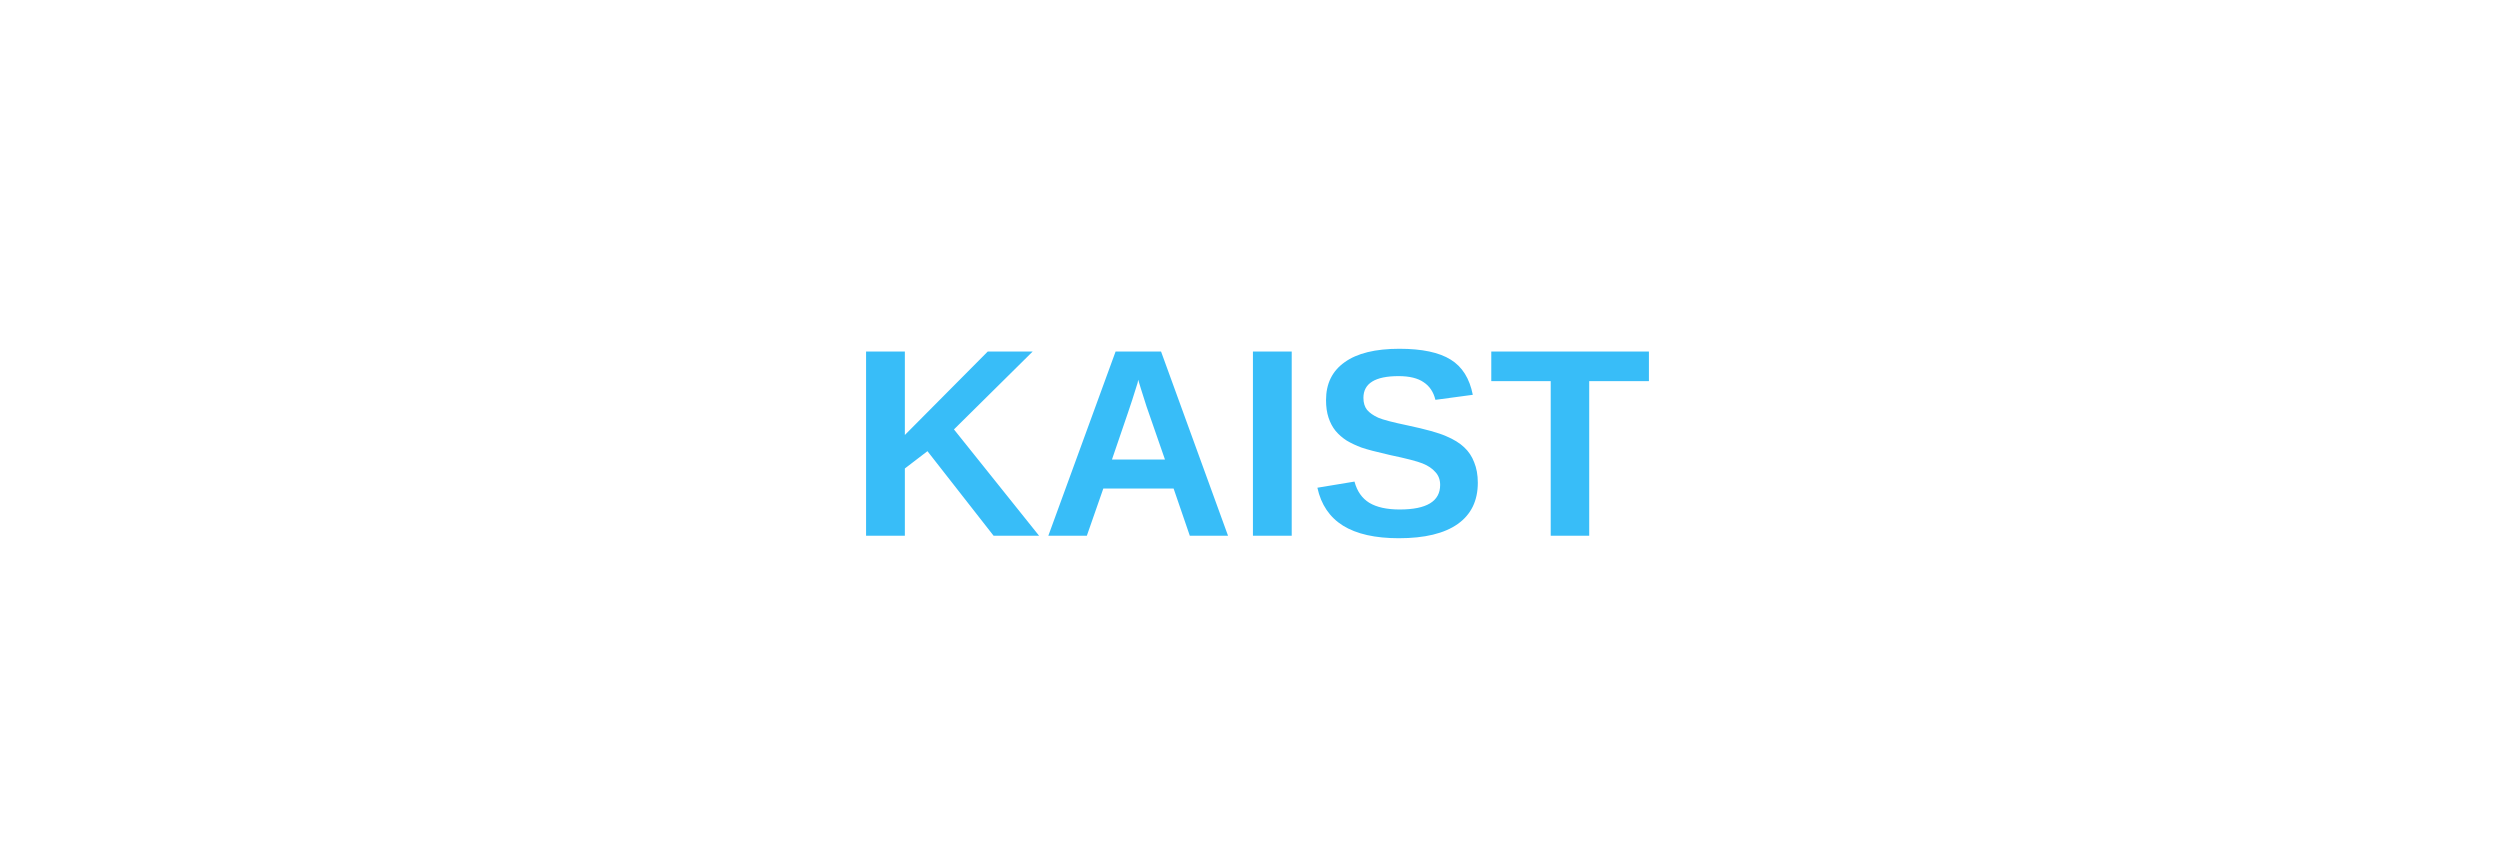
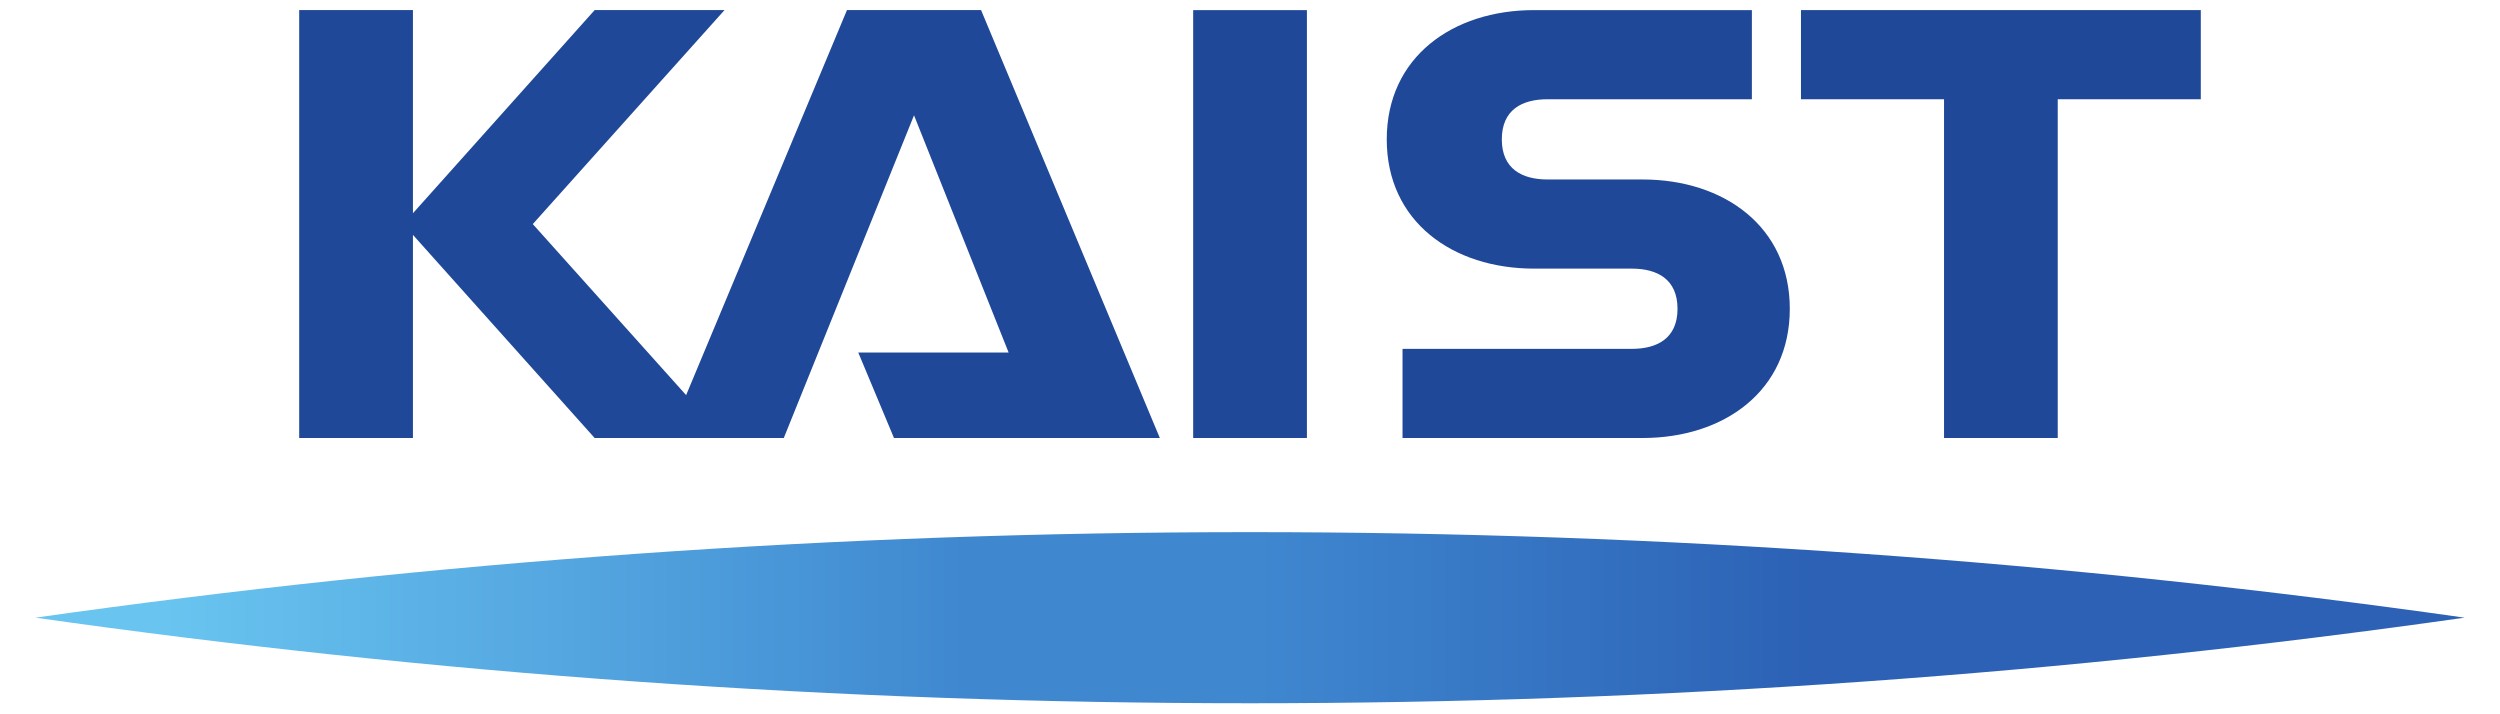
- <svg xmlns="http://www.w3.org/2000/svg" width="140" height="48" viewBox="0 0 140 48">
-   <text x="70" y="30" font-family="Arial, sans-serif" font-size="15" font-weight="700" fill="#38bdf8" text-anchor="middle">KAIST</text>
+ <svg xmlns="http://www.w3.org/2000/svg" id="svg4173" version="1.1" xml:space="preserve" width="282.496" height="80.608" viewBox="0 0 282.496 80.608">
+   <defs id="defs4177">
+     <clipPath clipPathUnits="userSpaceOnUse" id="clipPath4231">
+       <path d="m 21.596,21.864 64.699,0 0,67.23 -64.699,0 0,-67.23 z" id="path4233" />
+     </clipPath>
+     <clipPath clipPathUnits="userSpaceOnUse" id="clipPath4243">
+       <path d="m 20.331,19.935 67.266,0 0,72.624 -67.266,0 0,-72.624 z" id="path4245" />
+     </clipPath>
+     <clipPath clipPathUnits="userSpaceOnUse" id="clipPath4415">
+       <path d="m 21.596,21.864 64.699,0 0,67.23 -64.699,0 0,-67.23 z" id="path4417" />
+     </clipPath>
+     <clipPath clipPathUnits="userSpaceOnUse" id="clipPath4431">
+       <path d="m 20.331,19.935 67.266,0 0,72.624 -67.266,0 0,-72.624 z" id="path4433" />
+     </clipPath>
+     <clipPath clipPathUnits="userSpaceOnUse" id="clipPath4451">
+       <path d="m 21.596,21.864 64.699,0 0,67.23 -64.699,0 0,-67.23 z" id="path4453" />
+     </clipPath>
+     <clipPath clipPathUnits="userSpaceOnUse" id="clipPath4467">
+       <path d="m 20.331,19.935 67.266,0 0,72.624 -67.266,0 0,-72.624 z" id="path4469" />
+     </clipPath>
+     <clipPath clipPathUnits="userSpaceOnUse" id="clipPath5327">
+       <path d="m 21.596,21.864 64.699,0 0,67.23 -64.699,0 0,-67.23 z" id="path5329" />
+     </clipPath>
+     <clipPath clipPathUnits="userSpaceOnUse" id="clipPath5343">
+       <path d="m 20.331,19.935 67.266,0 0,72.624 -67.266,0 0,-72.624 z" id="path5345" />
+     </clipPath>
+     <clipPath clipPathUnits="userSpaceOnUse" id="clipPath5343-4">
+       <path d="m 20.331,19.935 67.266,0 0,72.624 -67.266,0 0,-72.624 z" id="path5345-2" />
+     </clipPath>
+     <clipPath clipPathUnits="userSpaceOnUse" id="clipPath5327-1">
+       <path d="m 21.596,21.864 64.699,0 0,67.23 -64.699,0 0,-67.23 z" id="path5329-6" />
+     </clipPath>
+     <clipPath clipPathUnits="userSpaceOnUse" id="clipPath4467-1">
+       <path d="m 20.331,19.935 67.266,0 0,72.624 -67.266,0 0,-72.624 z" id="path4469-8" />
+     </clipPath>
+     <clipPath clipPathUnits="userSpaceOnUse" id="clipPath4451-2">
+       <path d="m 21.596,21.864 64.699,0 0,67.23 -64.699,0 0,-67.23 z" id="path4453-7" />
+     </clipPath>
+     <clipPath clipPathUnits="userSpaceOnUse" id="clipPath4431-4">
+       <path d="m 20.331,19.935 67.266,0 0,72.624 -67.266,0 0,-72.624 z" id="path4433-7" />
+     </clipPath>
+     <clipPath clipPathUnits="userSpaceOnUse" id="clipPath4415-5">
+       <path d="m 21.596,21.864 64.699,0 0,67.23 -64.699,0 0,-67.23 z" id="path4417-7" />
+     </clipPath>
+     <clipPath clipPathUnits="userSpaceOnUse" id="clipPath4243-4">
+       <path d="m 20.331,19.935 67.266,0 0,72.624 -67.266,0 0,-72.624 z" id="path4245-0" />
+     </clipPath>
+     <clipPath clipPathUnits="userSpaceOnUse" id="clipPath4231-2">
+       <path d="m 21.596,21.864 64.699,0 0,67.23 -64.699,0 0,-67.23 z" id="path4233-6" />
+     </clipPath>
+     <clipPath id="clipPath4178" clipPathUnits="userSpaceOnUse">
+       <path id="path4180" d="m 0,0 71.998,0 0,72.002 L 0,72.002 0,0 Z" />
+     </clipPath>
+     <pattern id="pattern4182" height="72.002" width="71.998" y="0" x="0" patternUnits="userSpaceOnUse" patternTransform="matrix(1.00142,0,0,1.00142,1163.92,290.665)">
+       <g id="g4184">
+         <g id="g4186" clip-path="url(#clipPath4178)">
+           <g id="g4188" transform="translate(68.498,65)">
+             <path id="path4190" style="fill:none;stroke:#231f20;stroke-opacity:1;stroke-width:0.25;stroke-linecap:butt;stroke-linejoin:miter;stroke-miterlimit:4;stroke-dasharray:none" d="M 0,0 14.666,0 M -1.667,-6.666 13,-6.666 M 1.833,6.836 l 14.667,0 m -13.667,-30.834 14.667,0 M 7.334,4.168 l -14.668,0 m 18.168,-5.5 -14.668,0 m -3.167,-8.174 14.666,0 m -10.999,-49.002 14.667,0 m -18.334,-4.666 14.667,0 m -9.333,2 14.667,0 m -19.334,5 14.667,0 m -10,8.668 14.667,0 m -18.001,-4.334 14.667,0 m -1.166,35.51 -14.666,0 M 9,-19.83 l -14.666,0 m 17.666,-2 -14.666,0 m 0.332,10.166 14.668,0 m -4.168,-14.176 -14.666,0 m 18.666,-2 -14.666,0 m 9,-2.332 -14.666,0 m 2.832,-14.334 14.668,0 m -12.668,4.334 14.667,0 m -14.667,5.332 14.667,0 m -12,-2.666 14.666,0 m -12.666,5 14.666,0 m -74.831,33.84 0,-14.666 m 2.5,11.666 0,-14.668 m -3.666,5.002 0,-14.666 m 7.334,14.332 0,-14.668 m -9.668,21.668 0,-14.668 m 12,17.668 0,-14.668 m 5.5,14.668 0,-14.668 m 1.334,11.002 0,-14.666 m -3.834,23.832 0,-14.666 m -6.5,12.666 0,-14.666 m -13.5,8.834 14.668,0 M -71.998,0 -57.332,0 m -16.334,-6.666 14.668,0 m 3.666,6.334 14.668,0 m -19.834,-1.834 14.666,0 m -11,-8.174 14.668,0 m -21.334,2.508 14.668,0 m 18.833,4.832 0,-14.664 M -32.498,-6 l 0,-14.664 m 6.001,11.666 0,-14.666 m 1.334,7.33 0,-14.664 m 1.334,22 0,-14.666 M -38.498,-6 l 0,-14.664 m -10.166,11.332 0,-14.666 m 8.5,24.498 0,-14.664 m -1.666,17.998 0,-14.666 m 6.832,9.666 0,-14.668 m 8.501,8.17 -14.667,0 m 6.334,1.998 -14.668,0 m 23.501,-5.498 -14.667,0 m 9,-3.842 -14.668,0 m 23.335,1.842 -14.667,0 m 40.006,18.998 0,-14.666 m -4.674,14.666 0,-14.666 m -7.834,14.666 0,-14.666 m 17.5,13 -14.666,0 m 13.166,-2.5 -14.666,0 m 10.666,-4.508 -14.666,0 m 6.666,1.332 -14.666,0 m 31.666,0.176 -14.666,0 m -23.165,5.832 0,-14.666 m 4.5,11.666 0,-14.666 m -6,11.666 0,-14.664 m 12.665,18.33 0,-14.664 m 9.5,10.666 0,-14.666 m -7.168,23.5 0,-14.668 M -18.334,6 l 0,-14.666 m -10.332,13.334 14.666,0 m -7.497,-1.834 14.665,0 m -23,-1.666 14.666,0 m -13.831,-4.834 14.665,0 m -9,-4.84 14.666,0 m -11,2 14.669,0 m -27.001,0.84 14.666,0 m -19.666,11 0,-14.666 m -1.668,15.334 0,-14.666 m -6,13.998 0,-14.666 m -21.832,-22.002 0,-14.664 m -0.5,31.164 0,-14.664 m 1.166,26.666 0,-14.666 m -2,17.166 0,-14.666 m -2.334,21.834 14.668,0 m -6.334,-1.668 14.666,0 m -20.166,-2.5 14.666,0 m 7.334,-0.666 14.666,0 m -19.666,1.332 14.666,0 m -12.666,2.668 14.666,0 M -43,-2.332 l 14.668,0 m 1.5,-14.84 -14.666,0 m 18.666,-2 -14.666,0 m 9.001,-2.334 -14.667,0 m -7.168,-5.828 0,-14.664 m 3.5,8.664 0,-14.664 m -5.666,18.334 -14.666,0 m 25.666,-4 -14.668,0 m 9.834,-1.834 -14.666,0 m 17.666,-2 -14.666,0 m 27.501,19 0,-14.666 m 1.334,8.83 0,-14.664 m -16.169,19.164 0,-14.664 m 3.166,20 0,-14.666 m 5.334,6.33 0,-14.664 m 3,20.164 0,-14.664 m -1.666,15 0,-14.666 m -4.834,12.33 0,-14.664 m -3.334,1.158 14.669,0 m -12.001,-1.332 14.666,0 m -12,2.666 14.666,0 m -14.666,5.334 14.666,0 m -12,-2.668 14.666,0 m -1.334,2.668 14.667,0 m -25.999,2.332 14.666,0 m 11.999,14.334 14.667,0 m -30.666,-7 14.666,0 m -16.666,2.334 14.666,0 m -41.998,-15.826 14.666,0 m -14.334,2 14.668,0 m -0.834,-10.842 -14.666,0 m 6.332,25.006 0,-14.664 m -2.166,18.166 0,-14.666 m -9,6 14.668,0 m -21.668,1.334 14.668,0 m -13.002,2 14.668,0 m -16,2.666 14.668,0 m -5.334,0 14.666,0 m -21.166,-23.67 0,-14.666 m 2.5,11.666 0,-14.666 m -3.666,5 0,-14.666 m -3,17.002 0,-14.67 m 10.334,12 0,-14.666 m 2.332,24.666 0,-14.666 m 9.5,23.004 0,-14.668 M -10,-53 l 0,-14.666 m 2.834,27.332 0,-14.666 m -3.334,-2 -14.666,0 M -6,-61.166 l -14.666,0 m 12,-2 -14.666,0 m 18.666,3.668 -14.666,0 m 14.332,14 0,-14.668 m -3.5,8.666 0,-14.666 m -11.334,25.332 0,-14.666 m -1.666,12.002 0,-14.668 m -2,8.832 0,-14.666 m 22.166,16.668 0,-14.668 m 1.667,20.668 0,-14.668 m 2.333,17.002 0,-14.668 m -6,-4.842 14.668,0 M -7,-63.174 l 14.666,0 m -9.332,2 14.666,0 m -19.334,5 14.668,0 m -17.668,6.668 14.668,0 m -7,2 14.666,0 m -18,-4.334 14.666,0 M -3.166,-57 l 0,-14.666 m 4.334,17.334 0,-14.668 m -66.166,27.666 14.668,0 m -10,-19.332 14.666,0 m -17.834,16.832 14.668,0 m -10.668,-4.506 14.668,0 m -3.668,3 14.668,0 m -33.834,-0.158 14.668,0 m 2.166,0.5 0,-14.668 m 14.666,17.002 -14.666,0 m 16.5,-10.344 -14.668,0 m 16.334,-1.666 -14.668,0 m 13.17,5 -14.668,0 m 19.334,2.668 -14.668,0 m -5.002,-4.828 0,-14.666 m -6.832,35.502 0,-14.666 m -1.666,20 0,-14.67 m 3,17.67 0,-14.67 m -5.334,13 0,-14.664 m -3.666,13.664 0,-14.664 m 2,19.334 0,-14.67 m 1.332,-21.666 14.668,0 m -21.836,1.666 14.668,0 m -12.834,1.668 14.668,0 m 12,10.668 0,-14.67 m -3.01,21.67 0,-14.668 m -0.656,-2.002 0,-14.666 m 7.334,14.334 0,-14.668 m -9.668,21.67 0,-14.67 m 12,17.67 0,-14.67 m -4.5,5.834 0,-14.668 m -3,18.668 0,-14.666 m 0.168,-1.5 14.667,0 m -12.667,2.334 14.667,0 m -7.667,10.998 0,-14.666 m -4.668,27 0,-14.666 m 22.498,2.332 0,-14.666 m -7,6.666 0,-14.666 m -13.832,39.67 0,-14.67 m -6,-12 14.669,0 m -21.669,1.334 14.668,0 m -22.668,-3.334 14.668,0" />
+           </g>
+           <g id="g4192" transform="translate(7.832,1.332)">
+             <path id="path4194" style="fill:none;stroke:#231f20;stroke-opacity:1;stroke-width:0.25;stroke-linecap:butt;stroke-linejoin:miter;stroke-miterlimit:4;stroke-dasharray:none" d="M 0,0 14.668,0 M 15,6.668 l 14.669,0 m -36.001,6 14.668,0 m -5.334,0 14.666,0 m -9,27.16 14.666,0 M 0,42.67 l 14.668,0 m -15.834,-5.336 14.668,0 M -8.5,39.67 l 14.668,0 m 33.166,13.666 0,-14.666 M 43,43.334 43,28.67 m 1.992,21.998 0,-14.668 m 5.842,17.336 0,-14.666 m 1.332,11 0,-14.666 m -3.832,23.832 0,-14.666 m -7.5,12.666 0,-14.666 m -2,2.492 14.666,0 m -20.997,-22.328 0,-14.666 m 1.334,7.332 0,-14.666 m -3.333,25 0,-14.666 m 4.666,11.666 0,-14.666 m 21.999,41.336 0,-14.67 M 47,45.67 47,31.004 m 8.5,24.498 0,-14.668 m 3.669,19.336 0,-14.666 m 1.507,12.498 0,-14.664 m 1.993,9.832 0,-14.666 m 6.5,8.834 -14.669,0 m 7.669,2.998 -14.669,0 m 9.003,2.334 -14.669,0 m 19,6.334 -14.665,0 m 23.5,-15.166 -14.669,0 m 9,-3.842 -14.666,0 m 23.335,1.842 -14.669,0 m -23.997,-6.004 0,-14.664 m 2.5,11.664 0,-14.664 m 15.331,11.664 0,-14.664 m -12.831,21.164 0,-14.664 m -9,6 14.666,0 m -9,-4.842 14.665,0 m 8,29.176 14.666,0 m -4.166,-14.176 -14.668,0 m 18.668,-2 -14.668,0 m 9.003,-2.332 -14.669,0 m -7.166,-5.826 0,-14.668 m 3.5,8.668 0,-14.668 m -4,7 0,-14.666 M 42.5,16.334 42.5,1.668 m 9.834,15.836 -14.665,0 m 6.665,2.666 -14.665,0 m 4.334,3 -14.669,0 m 24.832,15.664 0,-14.664 M 31.169,7.002 l 0,-14.668 m 25.997,31.5 0,-14.666 m -6.834,26.002 0,-14.666 m 3.167,20 0,-14.666 m -6.667,3.332 0,-14.666 m 12,17.666 0,-14.666 m 3,20.166 0,-14.666 m -1.666,15 0,-14.67 m -4.834,12.336 0,-14.666 M 52,22.162 l 14.666,0 m -11.332,-3 14.666,0 m -12.668,4.334 14.668,0 m -14.668,5.332 14.668,0 m -12.001,-2.666 14.667,0 m -12.667,5 14.667,0 M 30.334,8.828 45,8.828 m -10.334,2.666 14.666,0 M 34,16.162 l 14.666,0 m -30.332,10 14.669,0 m 10.329,-1.158 14.668,0 m -14.334,2 14.666,0 m -9.166,14.166 0,-14.666 M 47,44.67 47,30.004 M 40.666,39 l 0,-14.666 m -2.666,9 14.666,0 m -12,8.67 14.668,0 m -11.668,-10.842 14.668,0 m 2.332,32.506 14.668,0 M 59,57.002 l 14.666,0 m -77.664,10.834 -14.668,0 m 18.168,-5.5 -14.668,0 m -3.168,-8.174 14.666,0 M -14.666,5.16 0,5.16 m -18.334,-4.666 14.668,0 m -9.334,2 14.668,0 m -19.334,5 14.666,0 m -10,8.668 14.668,0 m -18.002,-4.334 14.668,0 m -1.166,35.51 -14.666,0 m 15.166,-3.5 -14.666,0 m 17.666,-2 -14.666,0 m 0.332,10.166 14.668,0 m -4.168,-14.176 -14.666,0 m 18.666,-2 -14.666,0 m 9,-2.332 -14.666,0 m 2.832,-14.334 14.668,0 m -12.668,4.334 14.666,0 m -14.666,5.332 14.666,0 m -12,-2.666 14.666,0 m -12.666,5 14.666,0 m 0.502,-25.328 0,-14.668 M 2.502,8.168 2.502,-6.5 m 52.998,8.834 0,-14.666 M 53,3 53,-11.666 m -23.331,14 0,-14.666 m 31.165,14.666 0,-14.666 m -25.5,16.5 0,-14.668 M 9,3.002 9,-11.666 M -6,3.168 -6,-11.5 M -1,5.168 -1,-9.5 m 28.002,11.834 0,-14.666 m 23.664,23 0,-14.666 m -25.33,14.666 0,-14.668 m -29.334,71.836 -14.666,0 m 13.166,-2.5 -14.666,0 m 19.666,-3 -14.666,0 m -3.17,-8.174 14.668,0 m -11,-49.002 14.668,0 m -18.334,-4.666 14.666,0 m -9.332,2 14.666,0 m -19.334,5 14.668,0 m -17.668,6.668 14.668,0 m -7,2 14.666,0 m -18,-4.334 14.666,0 m -1.164,35.51 -14.668,0 m 15.168,-3.5 -14.668,0 m 17.668,-2 -14.668,0 m 0.334,10.166 14.666,0 m -4.166,-14.176 -14.668,0 m 18.668,-2 -14.668,0 m 9.002,-2.332 -14.668,0 m -0.5,-11.334 14.666,0 m -11.332,-3 14.666,0 m -12.668,4.334 14.668,0 m -14.668,5.332 14.668,0 M -12,26.162 l 14.668,0 m -12.668,5 14.668,0 m -16,32.506 14.668,0 m -16.334,-6.666 14.666,0 m 48.998,25.668 0,-14.666 m 1.5,16.166 0,-14.666 m 5.334,9.166 0,-14.666 m 4.334,17.334 0,-14.668 M 11.5,83.836 11.5,69.17 m 6.502,13.832 0,-14.666 m 7.334,14.334 0,-14.668 m -2.168,15.834 0,-14.668 m 6.168,15.834 0,-14.666 m 17.83,14.666 0,-14.666 m -7,6.666 0,-14.666 m -8.997,16.668 0,-14.668 m -26.001,13.5 0,-14.668 m -2.666,17.002 0,-14.668 M 55.5,74.336 55.5,59.67 M 53,75.002 53,60.336 m -23.331,14 0,-14.666 m 31.165,14.666 0,-14.666 m -25.5,16.5 0,-14.668 M 9,75.004 9,60.336 M -6,75.17 -6,60.502 m 5,16.668 0,-14.668 m 28.002,11.834 0,-14.666 m 23.664,23 0,-14.666 m -25.33,14.666 0,-14.668" />
+           </g>
+         </g>
+       </g>
+     </pattern>
+     <clipPath id="clipPath4206" clipPathUnits="userSpaceOnUse">
+       <path id="path4208" d="m 960.36,346.28 221.279,0 0,220.8 -221.279,0 0,-220.8 z" />
+     </clipPath>
+     <clipPath id="clipPath4530" clipPathUnits="userSpaceOnUse">
+       <path id="path4532" d="m 0,0 1287,0 0,648 L 0,648 0,0 Z" />
+     </clipPath>
+     <clipPath id="clipPath4626" clipPathUnits="userSpaceOnUse">
+       <path id="path4628" d="m 0,0 1287,0 0,648 L 0,648 0,0 Z" />
+     </clipPath>
+     <clipPath id="clipPath4726" clipPathUnits="userSpaceOnUse">
+       <path id="path4728" d="m 0,0 1287,0 0,648 L 0,648 0,0 Z" />
+     </clipPath>
+     <clipPath id="clipPath4818" clipPathUnits="userSpaceOnUse">
+       <path id="path4820" d="m 0,0 1287,0 0,648 L 0,648 0,0 Z" />
+     </clipPath>
+     <clipPath id="clipPath5650" clipPathUnits="userSpaceOnUse">
+       <path id="path5652" d="m 459,35.041 41.728,0 0,180.42 -41.728,0 0,-180.42 z" />
+     </clipPath>
+     <clipPath id="clipPath5686" clipPathUnits="userSpaceOnUse">
+       <path id="path5688" d="m 459,38.723 36.028,0 0,175.013 -36.028,0 0,-175.013 z" />
+     </clipPath>
+     <clipPath id="clipPath5702" clipPathUnits="userSpaceOnUse">
+       <path id="path5704" d="m 459,35.041 41.728,0 0,180.42 -41.728,0 0,-180.42 z" />
+     </clipPath>
+     <clipPath id="clipPath4206-8" clipPathUnits="userSpaceOnUse">
+       <path id="path4208-1" d="m 960.36,346.28 221.279,0 0,220.8 -221.279,0 0,-220.8 z" />
+     </clipPath>
+     <clipPath clipPathUnits="userSpaceOnUse" id="clipPath18">
+       <path d="m 73.292,443.052 c 0,-48.162 39.042,-87.206 87.204,-87.206 l 0,0 c 48.164,0 87.206,39.044 87.206,87.206 l 0,0 c 0,48.163 -39.042,87.208 -87.206,87.208 l 0,0 c -48.162,0 -87.204,-39.045 -87.204,-87.208 m 15.193,0 c 0,39.772 32.239,72.014 72.011,72.014 l 0,0 c 39.772,0 72.013,-32.242 72.013,-72.014 l 0,0 c 0,-39.769 -32.241,-72.013 -72.013,-72.013 l 0,0 c -39.772,0 -72.011,32.244 -72.011,72.013" id="path16" />
+     </clipPath>
+     <linearGradient x1="0" y1="0" x2="1" y2="0" gradientUnits="userSpaceOnUse" gradientTransform="matrix(174.4092,0,0,174.4092,73.2544,443.0635)" spreadMethod="pad" id="linearGradient38">
+       <stop style="stop-opacity:1;stop-color:#69c5f0" offset="0" id="stop24" />
+       <stop style="stop-opacity:1;stop-color:#69c5f0" offset="0.05" id="stop26" />
+       <stop style="stop-opacity:1;stop-color:#3f88d0" offset="0.382" id="stop28" />
+       <stop style="stop-opacity:1;stop-color:#3f88d0" offset="0.5" id="stop30" />
+       <stop style="stop-opacity:1;stop-color:#2c61b5" offset="0.732" id="stop32" />
+       <stop style="stop-opacity:1;stop-color:#2c61b5" offset="0.95" id="stop34" />
+       <stop style="stop-opacity:1;stop-color:#2c61b5" offset="1" id="stop36" />
+     </linearGradient>
+     <clipPath clipPathUnits="userSpaceOnUse" id="clipPath48">
+       <path d="m 95.867,433.685 c 21.232,-3.019 42.932,-4.58 64.994,-4.58 l 0,0 c 22.064,0 43.766,1.561 64.997,4.58 l 0,0 c -21.231,3.014 -42.933,4.576 -64.997,4.576 l 0,0 c -22.062,0 -43.762,-1.562 -64.994,-4.576" id="path46" />
+     </clipPath>
+     <linearGradient x1="0" y1="0" x2="1" y2="0" gradientUnits="userSpaceOnUse" gradientTransform="matrix(129.9897,0,0,129.9897,95.84424,433.6567)" spreadMethod="pad" id="linearGradient68">
+       <stop style="stop-opacity:1;stop-color:#69c5f0" offset="0" id="stop54" />
+       <stop style="stop-opacity:1;stop-color:#69c5f0" offset="0.05" id="stop56" />
+       <stop style="stop-opacity:1;stop-color:#3f88d0" offset="0.382" id="stop58" />
+       <stop style="stop-opacity:1;stop-color:#3f88d0" offset="0.5" id="stop60" />
+       <stop style="stop-opacity:1;stop-color:#2c61b5" offset="0.732" id="stop62" />
+       <stop style="stop-opacity:1;stop-color:#2c61b5" offset="0.95" id="stop64" />
+       <stop style="stop-opacity:1;stop-color:#2c61b5" offset="1" id="stop66" />
+     </linearGradient>
+     <clipPath clipPathUnits="userSpaceOnUse" id="clipPath82">
+       <path d="m 0,841.89 595.275,0 L 595.275,0 0,0 Z" id="path80" />
+     </clipPath>
+     <linearGradient x1="0" y1="0" x2="1" y2="0" gradientUnits="userSpaceOnUse" gradientTransform="matrix(129.9883,0,0,129.9883,366.2061,433.5308)" spreadMethod="pad" id="linearGradient374">
+       <stop style="stop-opacity:1;stop-color:#69c5f0" offset="0" id="stop360" />
+       <stop style="stop-opacity:1;stop-color:#69c5f0" offset="0.05" id="stop362" />
+       <stop style="stop-opacity:1;stop-color:#3f88d0" offset="0.382" id="stop364" />
+       <stop style="stop-opacity:1;stop-color:#3f88d0" offset="0.5" id="stop366" />
+       <stop style="stop-opacity:1;stop-color:#2c61b5" offset="0.732" id="stop368" />
+       <stop style="stop-opacity:1;stop-color:#2c61b5" offset="0.95" id="stop370" />
+       <stop style="stop-opacity:1;stop-color:#2c61b5" offset="1" id="stop372" />
+     </linearGradient>
+     <clipPath clipPathUnits="userSpaceOnUse" id="clipPath384">
+       <path d="m 0,841.89 595.275,0 L 595.275,0 0,0 Z" id="path382" />
+     </clipPath>
+   </defs>
+   <g id="g4181" transform="matrix(1.25,0,0,-1.25,218.5606,338.0996)">
+     <g id="g5862" transform="matrix(1.611366,0,0,1.611366,37.81294,-145.6496)">
+       <g id="g5853">
+         <path id="path334" style="fill:#1f4899;fill-opacity:1;fill-rule:nonzero;stroke:none" d="m -65.038,233.674 6.381,0 0,24.004 -6.381,0 z" />
+         <g transform="matrix(1.048405,0,0,1.048405,-30.94055,257.6797)" id="g336">
+           <path id="path338" style="fill:#1f4899;fill-opacity:1;fill-rule:nonzero;stroke:none" d="m 0,0 0,-4.771 7.656,0 0,-18.126 6.084,0 0,18.126 7.655,0 0,4.771 z" />
+         </g>
+         <g transform="matrix(1.048405,0,0,1.048405,-39.82736,248.1775)" id="g340">
+           <path id="path342" style="fill:#1f4899;fill-opacity:1;fill-rule:nonzero;stroke:none" d="m 0,0 -5.086,0 c -1.352,0 -2.445,0.559 -2.445,2.146 0,1.592 1.093,2.147 2.445,2.147 l 10.936,0 0,4.77 -11.657,0 c -4.351,0 -7.881,-2.512 -7.881,-6.917 0,-4.404 3.53,-6.916 7.881,-6.916 l 5.233,0 c 1.349,0 2.445,-0.558 2.445,-2.15 0,-1.588 -1.096,-2.144 -2.445,-2.144 l -12.27,0 0,-4.77 12.844,0 c 4.354,0 7.879,2.508 7.879,6.914 C 7.879,-2.52 4.354,0 0,0" />
+         </g>
+         <g transform="matrix(1.048405,0,0,1.048405,-84.46038,257.6797)" id="g344">
+           <path id="path346" style="fill:#1f4899;fill-opacity:1;fill-rule:nonzero;stroke:none" d="m 0,0 -8.607,-20.603 -8.205,9.153 10.259,11.45 -6.949,0 -9.723,-10.87 0,10.87 -6.087,0 0,-22.897 6.087,0 0,10.869 9.723,-10.869 10.121,0 6.969,17.267 5.062,-12.693 -8.046,0 1.912,-4.574 14.226,0 L 7.176,0 Z" />
+         </g>
+       </g>
+       <g transform="matrix(1.048405,0,0,1.048405,-513.8919,-230.9642)" id="g356">
+         <g id="g358">
+           <path d="m 366.177,433.572 c 21.232,-3.019 42.932,-4.58 64.996,-4.58 l 0,0 c 22.063,0 43.762,1.561 64.992,4.58 l 0,0 c -21.23,3.015 -42.929,4.577 -64.992,4.577 l 0,0 c -22.064,0 -43.764,-1.562 -64.996,-4.577" style="fill:url(#linearGradient374);stroke:none" id="path376" />
+         </g>
+       </g>
+     </g>
+   </g>
</svg>
